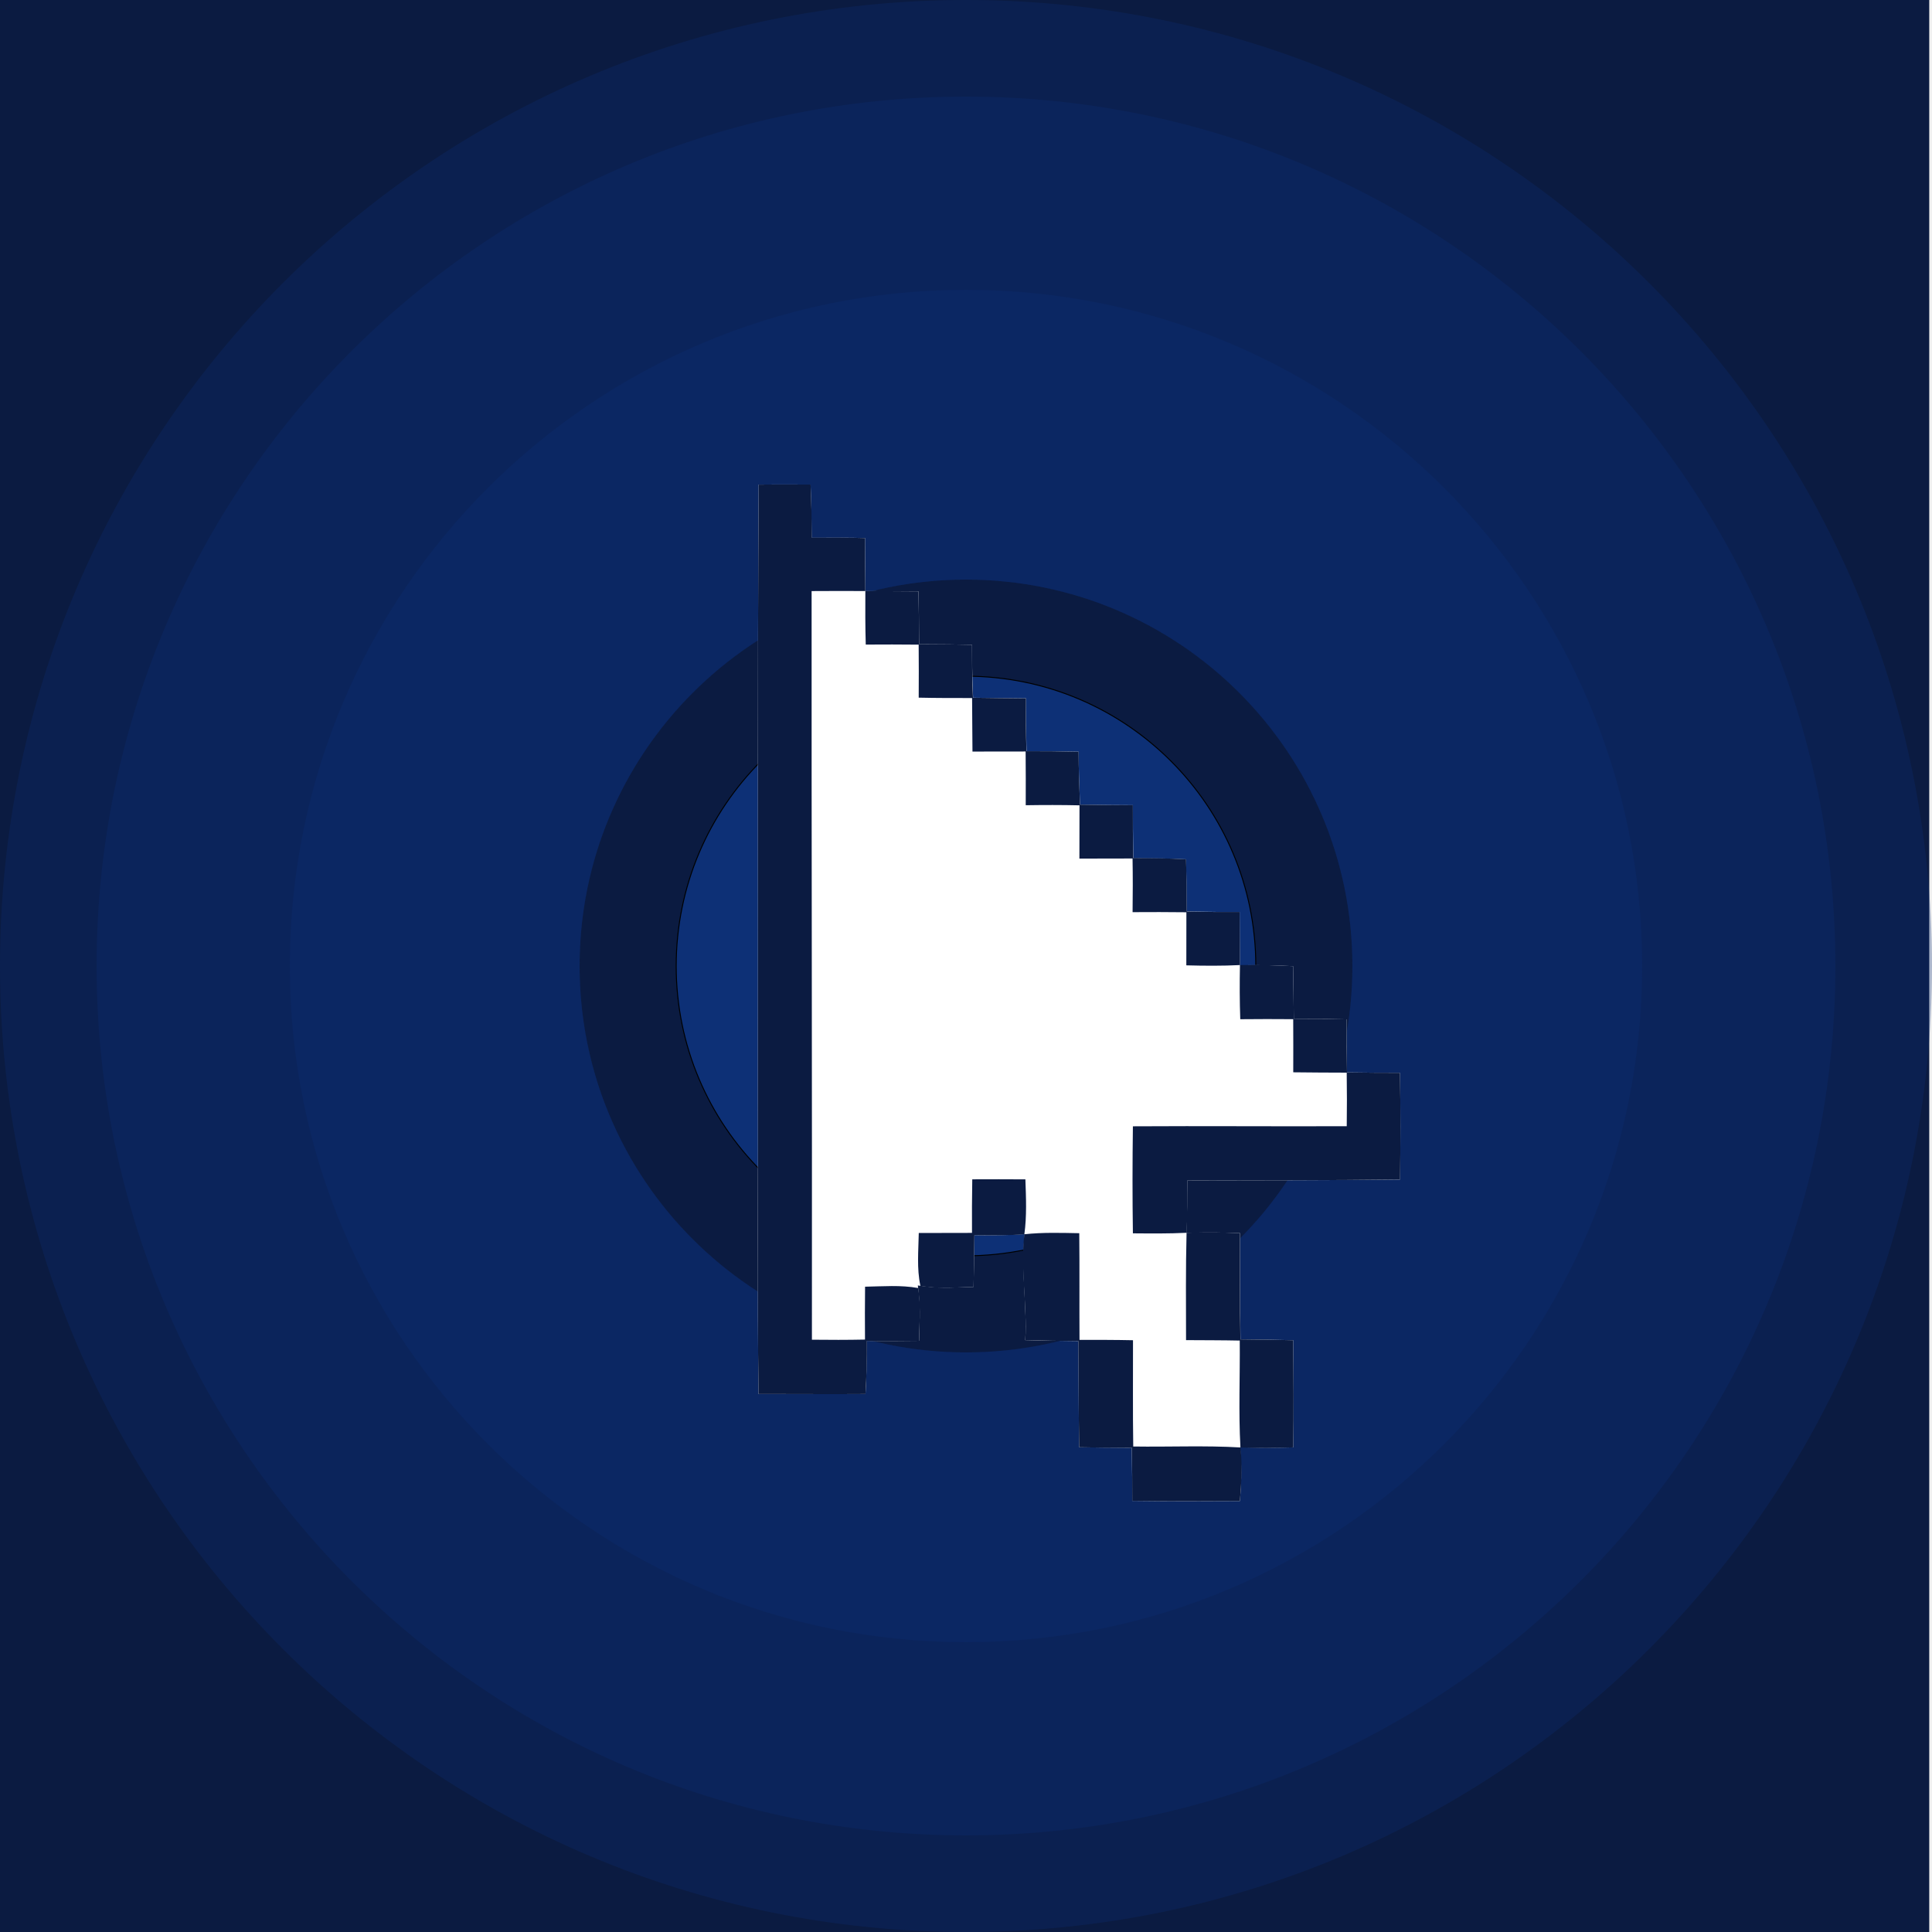
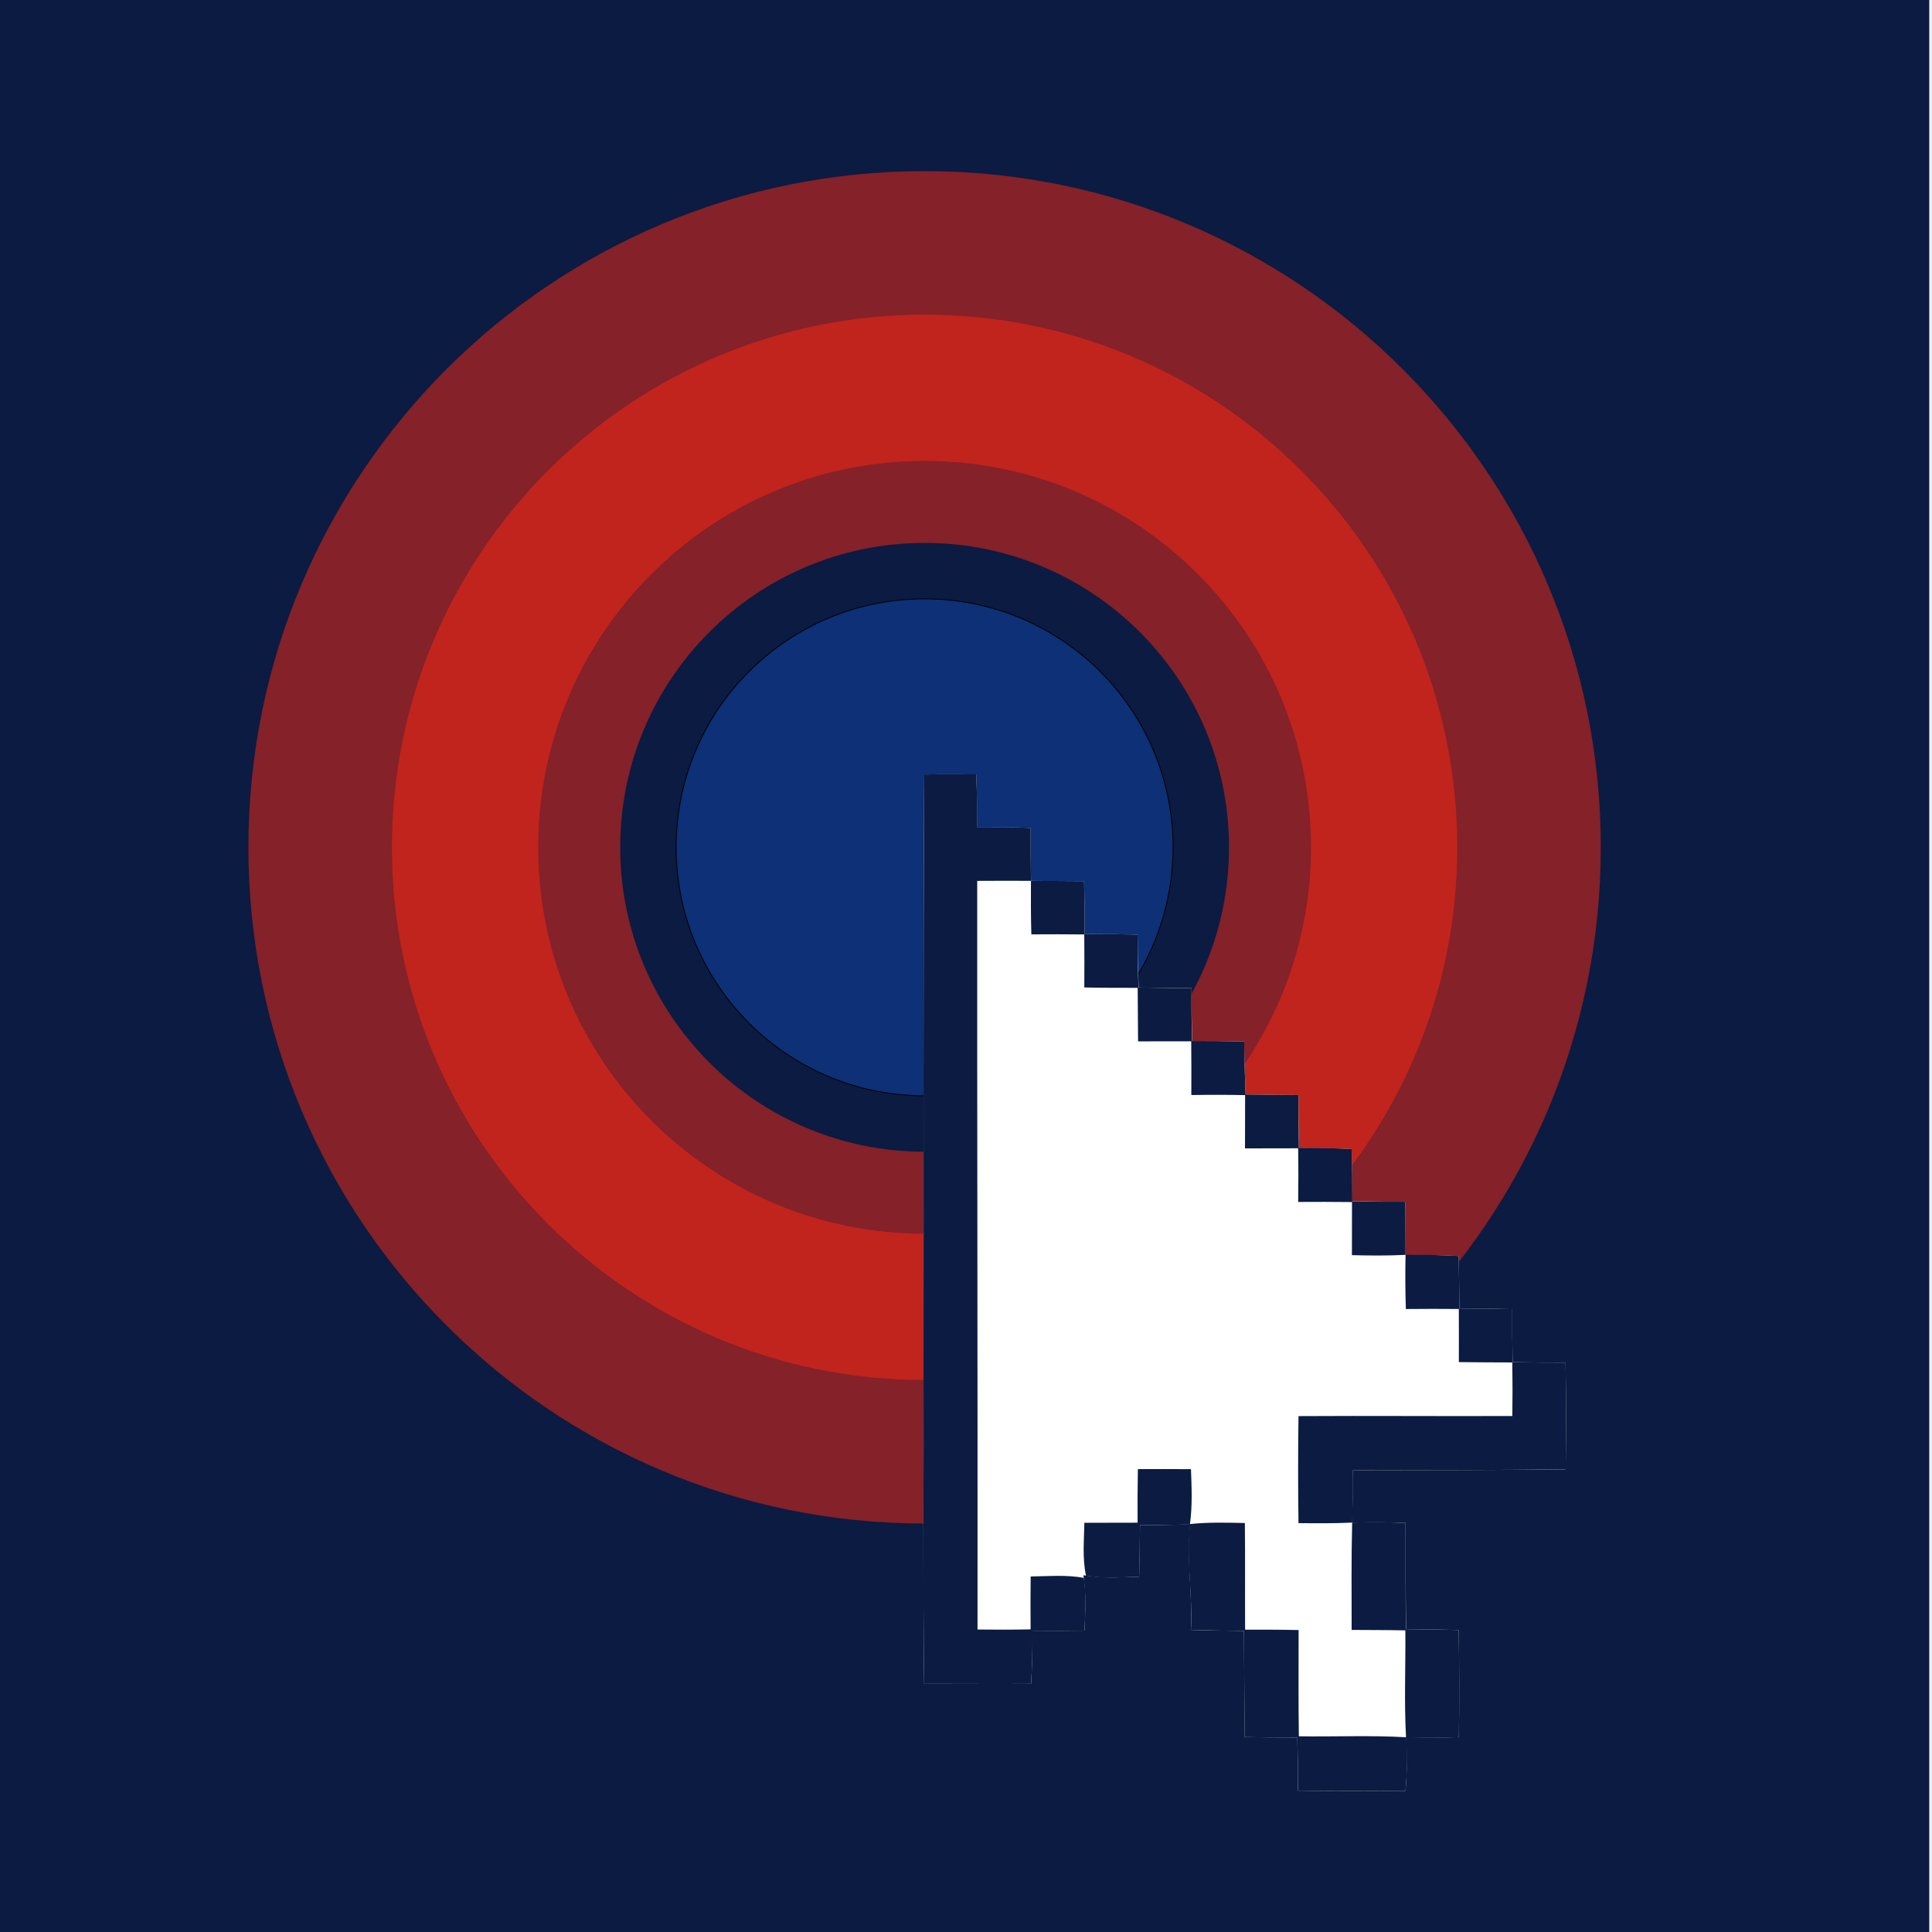
<svg xmlns="http://www.w3.org/2000/svg" width="2000" height="2000" viewBox="0 0 2000 2000" id="svg2" version="1.1">
  <defs id="defs4">
    <clipPath clipPathUnits="userSpaceOnUse" id="clipPath4378">
      <rect style="color:#000000;clip-rule:nonzero;display:inline;overflow:visible;visibility:visible;opacity:1;isolation:auto;mix-blend-mode:normal;color-interpolation:sRGB;color-interpolation-filters:linearRGB;solid-color:#000000;solid-opacity:1;fill:#0b1b41;fill-opacity:1;fill-rule:evenodd;stroke:none;stroke-width:1px;stroke-linecap:butt;stroke-linejoin:miter;stroke-miterlimit:4;stroke-dasharray:none;stroke-dashoffset:0;stroke-opacity:1;color-rendering:auto;image-rendering:auto;shape-rendering:auto;text-rendering:auto;enable-background:accumulate" id="rect4380" width="1000" height="1600" x="0" y="2.2617187e-05" ry="0" />
    </clipPath>
    <clipPath clipPathUnits="userSpaceOnUse" id="clipPath4382">
      <rect style="color:#000000;clip-rule:nonzero;display:inline;overflow:visible;visibility:visible;opacity:1;isolation:auto;mix-blend-mode:normal;color-interpolation:sRGB;color-interpolation-filters:linearRGB;solid-color:#000000;solid-opacity:1;fill:#0b1b41;fill-opacity:1;fill-rule:evenodd;stroke:none;stroke-width:1px;stroke-linecap:butt;stroke-linejoin:miter;stroke-miterlimit:4;stroke-dasharray:none;stroke-dashoffset:0;stroke-opacity:1;color-rendering:auto;image-rendering:auto;shape-rendering:auto;text-rendering:auto;enable-background:accumulate" id="rect4384" width="1000" height="1600" x="0" y="0" ry="0" />
    </clipPath>
  </defs>
  <g id="layer2" style="display:inline" transform="translate(0,1000)">
    <rect style="color:#000000;clip-rule:nonzero;display:inline;overflow:visible;visibility:visible;opacity:1;isolation:auto;mix-blend-mode:normal;color-interpolation:sRGB;color-interpolation-filters:linearRGB;solid-color:#000000;solid-opacity:1;fill:#0b1b41;fill-opacity:1;fill-rule:evenodd;stroke:none;stroke-width:1px;stroke-linecap:butt;stroke-linejoin:miter;stroke-miterlimit:4;stroke-dasharray:none;stroke-dashoffset:0;stroke-opacity:1;color-rendering:auto;image-rendering:auto;shape-rendering:auto;text-rendering:auto;enable-background:accumulate" id="rect4266" width="1997.143" height="2000" x="0" y="-1000" ry="0" />
  </g>
  <g id="layer1" transform="translate(0,947.6378)" style="display:inline">
-     <path style="fill:#0d3076;fill-rule:evenodd;stroke:none;stroke-width:1px;stroke-linecap:butt;stroke-linejoin:miter;stroke-opacity:1;fill-opacity:0.29" d="M 1000 0 A 1000 1000 0 0 0 0 1000 A 1000 1000 0 0 0 1000 2000 A 1000 1000 0 0 0 2000 1000 A 1000 1000 0 0 0 1000 0 z M 1000 600 A 400 400 0 0 1 1400 1000 A 400 400 0 0 1 1000 1400 A 400 400 0 0 1 600 1000 A 400 400 0 0 1 1000 600 z " id="path4222" transform="translate(0,-947.6378)" />
-     <path style="fill:#0d3076;fill-rule:evenodd;stroke:none;stroke-width:1px;stroke-linecap:butt;stroke-linejoin:miter;stroke-opacity:1;fill-opacity:0.29" d="M 1000 100 A 900 900 0 0 0 100 1000 A 900 900 0 0 0 1000 1900 A 900 900 0 0 0 1900 1000 A 900 900 0 0 0 1000 100 z M 1000 600 A 400 400 0 0 1 1400 1000 A 400 400 0 0 1 1000 1400 A 400 400 0 0 1 600 1000 A 400 400 0 0 1 1000 600 z " id="path4224" transform="translate(0,-947.6378)" />
-     <path style="fill:#0d3076;fill-rule:evenodd;stroke:none;stroke-width:1px;stroke-linecap:butt;stroke-linejoin:miter;stroke-opacity:1;fill-opacity:0.29" d="M 1000 300 A 700 700 0 0 0 300 1000 A 700 700 0 0 0 1000 1700 A 700 700 0 0 0 1700 1000 A 700 700 0 0 0 1000 300 z M 1000 600 A 400 400 0 0 1 1400 1000 A 400 400 0 0 1 1000 1400 A 400 400 0 0 1 600 1000 A 400 400 0 0 1 1000 600 z " id="path4226" transform="translate(0,-947.6378)" />
-     <circle transform="translate(0,-547.6378)" style="fill:#0d3076;fill-rule:evenodd;stroke:#000000;stroke-width:1px;stroke-linecap:butt;stroke-linejoin:miter;stroke-opacity:1;fill-opacity:1" id="path4230" cx="1000" cy="600" r="300" />
+     <path style="fill:#ff2711;fill-opacity:0.493;fill-rule:evenodd;stroke:none;stroke-width:1px;stroke-linecap:butt;stroke-linejoin:miter;stroke-opacity:1" d="m 957.143,-770.495 a 700,700 0 0 0 -700,700 700,700 0 0 0 700,700 700,700 0 0 0 700,-700 A 700,700 0 0 0 957.143,-770.495 Z m 0,300 a 400,400 0 0 1 400,400 400,400 0 0 1 -400,400 400,400 0 0 1 -400,-400 400,400 0 0 1 400,-400 z" id="path4226" />
+     <circle style="fill:#0d3076;fill-opacity:1;fill-rule:evenodd;stroke:#000000;stroke-width:0.857px;stroke-linecap:butt;stroke-linejoin:miter;stroke-opacity:1" id="path4230" cx="957.143" cy="-70.495" r="257.214" />
+     <path style="display:inline;fill:#ff2711;fill-opacity:0.493;fill-rule:evenodd;stroke:none;stroke-width:1px;stroke-linecap:butt;stroke-linejoin:miter;stroke-opacity:1" d="M 957.143,-621.924 A 551.429,551.429 0 0 0 405.714,-70.495 551.429,551.429 0 0 0 957.143,480.934 551.429,551.429 0 0 0 1508.572,-70.495 551.429,551.429 0 0 0 957.143,-621.924 Z m 0,236.327 A 315.102,315.102 0 0 1 1272.245,-70.495 315.102,315.102 0 0 1 957.143,244.607 315.102,315.102 0 0 1 642.041,-70.495 315.102,315.102 0 0 1 957.143,-385.597 Z" id="path4226-9" />
  </g>
  <g id="layer3" transform="translate(0,400)">
-     <g style="display:inline" id="g5176" transform="matrix(3.559076,0,0,3.559076,544.2375,-215.6743)">
+     <g style="display:inline" id="g5176" transform="matrix(3.559076,0,0,3.559076,715.6661,84.32567)">
      <path style="color:#000000;font-style:normal;font-variant:normal;font-weight:normal;font-stretch:normal;font-size:medium;line-height:normal;font-family:Acquaintance;-inkscape-font-specification:Acquaintance;text-indent:0;text-align:start;text-decoration:none;text-decoration-line:none;letter-spacing:normal;word-spacing:normal;text-transform:none;direction:ltr;block-progression:tb;writing-mode:lr-tb;text-anchor:start;display:inline;overflow:visible;visibility:visible;fill:#ffffff;fill-opacity:1;fill-rule:nonzero;stroke:none;stroke-width:5;marker:none;enable-background:accumulate" id="path4097" d="m 75.3,89.125 c -2.519,0 -5.03,0 -7.55,0.025 -0.36,57.61 -0.145,115.24 -0.225,172.85 0.11,30.56 -0.22,61.125 0.2,91.675 10.37,-0.01 20.74,0.08 31.1,0 0.277,-4.445 0.348,-8.932 0.35,-13.425 l 0,-2.025 2.025,0.025 c 4.41,0.029 8.81,0.002 13.2,-0.05 0.106,-4.514 0.424,-9.058 -0.075,-13.575 l -0.275,-2.525 2.525,0.325 c 4.542,0.579 9.134,0.197 13.675,0.1 0.087,-4.35 0.184,-8.704 0.225,-13.05 l 0.025,-2 2,0.025 c 3.432,0.027 6.874,-0.011 10.325,-0.2 l 2.275,-0.125 -0.175,2.275 c -0.714,9.515 0.894,19.036 0.375,28.55 4.49,0.148 8.979,0.208 13.475,0.25 l 1.95,0.025 0.025,1.95 c 0.088,9.64 0.066,19.276 0.225,28.925 4.436,0.087 8.874,0.139 13.325,0.15 l 1.975,0 0.025,1.975 c 0.08,4.497 0.118,8.966 0.1,13.475 10.44,0.14 20.885,0.11 31.325,0.05 0.376,-4.428 0.542,-8.918 0.225,-13.425 l -0.15,-2.2 2.2,0.05 c 4.43,0.123 8.871,0.086 13.25,-0.025 0.15,-10.39 0.095,-20.785 -0.025,-31.175 -4.461,-0.122 -8.913,-0.178 -13.375,-0.225 l -1.95,-0.025 -0.025,-1.95 c -0.151,-9.66 -0.078,-19.288 -0.125,-28.95 -4.468,-0.164 -8.979,-0.248 -13.475,-0.125 l -2.125,0.05 0.075,-2.125 c 0.152,-3.722 0.213,-7.431 0.2,-11.125 l 0,-2 2,0 c 19.96,-0.035 39.903,-0.027 59.875,-0.25 0.13,-10.35 0.165,-20.7 -0.025,-31.05 -4.49,0 -8.973,-0.033 -13.45,-0.1 l -1.95,-0.025 -0.025,-1.95 c -0.065,-4.488 -0.101,-8.984 -0.075,-13.475 -4.466,-0.113 -8.923,-0.139 -13.4,-0.15 l -1.975,0 -0.025,-1.975 c -0.049,-4.452 -0.088,-8.9 -0.175,-13.35 -4.455,-0.199 -8.938,-0.318 -13.45,-0.275 l -2.025,0.025 0,-2.025 c -0.01,-4.508 -0.031,-9.006 -0.075,-13.5 -4.492,0.026 -8.992,-0.009 -13.475,-0.1 l -1.95,-0.05 0,-1.95 c -0.012,-4.414 -0.045,-8.803 -0.175,-13.2 -4.434,-0.243 -8.878,-0.282 -13.35,-0.3 l -1.975,0 -0.025,-1.975 c -0.071,-4.492 -0.118,-8.97 -0.1,-13.475 -4.498,-0.018 -8.986,-0.052 -13.475,-0.125 l -1.9,-0.025 -0.075,-1.9 c -0.161,-4.49 -0.341,-9 -0.35,-13.5 -4.386,-0.104 -8.768,-0.122 -13.175,-0.125 l -1.95,0 -0.05,-1.95 c -0.109,-4.471 -0.169,-8.966 -0.125,-13.45 -4.492,-0.052 -8.986,-0.084 -13.475,-0.15 l -1.9,-0.025 -0.075,-1.9 c -0.176,-4.49 -0.241,-8.98 -0.25,-13.5 -4.468,-0.104 -8.925,-0.128 -13.4,-0.15 l -1.975,0 -0.025,-1.975 c -0.028,-4.465 -0.054,-8.941 -0.15,-13.4 -4.49,-0.026 -9.002,-0.037 -13.5,-0.075 l -1.95,-0.025 -0.025,-1.95 c -0.041,-4.479 -0.066,-8.98 -0.075,-13.475 -4.494,-0.131 -9.024,-0.102 -13.55,-0.075 l -1.975,0 -0.025,-1.975 c -0.028,-4.508 -0.109,-9.019 -0.3,-13.5 -2.515,-0.015 -5.031,-0.025 -7.55,-0.025 z" />
      <path style="fill:#0b1b41;fill-opacity:1" id="path3022" d="m 67.75,89.16 c 5.04,-0.05 10.08,-0.04 15.11,-0.01 0.22,5.15 0.34,10.3 0.34,15.45 5.17,-0.04 10.34,-0.04 15.5,0.11 0.01,5.14 0.02,10.28 0.08,15.41 -5.21,-0.03 -10.42,-0.02 -15.63,0.01 -0.04,72.59 0.15,145.17 0.09,217.75 5.15,0.06 10.29,0.07 15.44,-0.04 -0.05,-5.13 -0.03,-10.25 0.02,-15.38 5.15,-0.09 10.35,-0.53 15.45,0.39 0.84,5.08 0.36,10.24 0.24,15.36 -5.05,0.06 -10.11,0.11 -15.17,0.05 0.04,5.14 -0.08,10.29 -0.4,15.42 -10.36,0.08 -20.73,-0.02 -31.1,-0.01 C 67.3,323.12 67.64,292.56 67.53,262 67.61,204.39 67.39,146.77 67.75,89.16 Z" />
      <path style="fill:#0b1b41;fill-opacity:1" id="path3024" d="m 98.78,120.12 c 5.15,0.05 10.31,0.07 15.46,0.1 0.11,5.12 0.15,10.24 0.18,15.36 5.13,0.02 10.26,0.05 15.39,0.17 0.01,5.13 0.01,10.27 0.27,15.41 5.14,0.09 10.28,0.11 15.42,0.17 -0.05,5.12 -0.01,10.25 0.14,15.37 5.06,-0.01 10.12,0.04 15.17,0.16 0.01,5.13 0.22,10.26 0.4,15.39 5.12,0.1 10.25,0.12 15.38,0.14 -0.02,5.13 0.01,10.26 0.11,15.4 5.12,0 10.25,0.07 15.36,0.35 0.15,5.06 0.2,10.12 0.2,15.19 5.13,0.13 10.26,0.16 15.39,0.13 0.05,5.15 0.09,10.3 0.09,15.45 -5.2,0.26 -10.4,0.22 -15.6,0.08 0,-5.14 0.02,-10.29 0.02,-15.44 -5.22,-0.07 -10.44,-0.06 -15.65,-0.03 0.07,-5.21 0.08,-10.41 -0.01,-15.61 -5.15,0.01 -10.31,0.02 -15.46,0.03 0,-5.17 0.02,-10.33 0.03,-15.49 -5.22,-0.12 -10.43,-0.11 -15.64,-0.03 0.01,-5.21 0.03,-10.42 -0.03,-15.63 -5.15,0 -10.31,0.01 -15.46,0.02 -0.07,-5.19 -0.05,-10.38 -0.11,-15.57 -5.18,0 -10.36,0.01 -15.53,-0.11 0.03,-5.14 0.04,-10.28 -0.01,-15.42 -5.13,-0.06 -10.26,-0.05 -15.39,-0.02 -0.16,-5.19 -0.14,-10.38 -0.12,-15.57 z" />
      <path style="fill:#0b1b41;fill-opacity:1" id="path3028" d="m 207.74,228.91 c 5.16,-0.14 10.31,0.09 15.46,0.32 0.1,5.1 0.14,10.2 0.2,15.3 5.13,0 10.25,0.04 15.38,0.17 -0.03,5.14 0,10.29 0.09,15.43 5.13,0.09 10.27,0.12 15.41,0.12 0.19,10.35 0.16,20.69 0.03,31.04 -20.63,0.23 -41.25,0.23 -61.87,0.27 0.03,5.07 0.05,10.15 -0.23,15.22 -5.2,0.26 -10.41,0.2 -15.61,0.16 -0.15,-10.38 -0.14,-20.76 0,-31.13 20.73,-0.13 41.47,0.06 62.2,-0.03 0.07,-5.19 0.07,-10.39 -0.01,-15.58 -5.18,-0.03 -10.37,-0.02 -15.55,-0.1 0.01,-5.15 0.03,-10.3 -0.01,-15.45 -5.13,-0.05 -10.27,-0.04 -15.4,0.01 -0.19,-5.25 -0.19,-10.5 -0.09,-15.75 z" />
      <path style="fill:#0b1b41;fill-opacity:1" id="path3032" d="m 129.88,291.23 c 5.15,-0.03 10.3,-0.02 15.45,0.01 0.19,5.32 0.43,10.68 -0.3,15.97 -4.84,0.38 -9.69,0.33 -14.53,0.28 -0.02,5.01 -0.14,10.02 -0.24,15.04 -5.15,0.11 -10.37,0.64 -15.47,-0.33 -1.08,-5.05 -0.56,-10.25 -0.47,-15.36 5.16,-0.03 10.32,-0.03 15.48,-0.03 -0.02,-5.19 -0.02,-10.39 0.08,-15.58 z" />
      <path style="fill:#0b1b41;fill-opacity:1" id="path3034" d="m 145.03,307.21 c 5.31,-0.58 10.65,-0.41 15.97,-0.31 0.11,10.34 0.01,20.69 0.07,31.03 5.19,-0.01 10.37,-0.01 15.56,0.1 0.03,10.3 -0.09,20.6 0.07,30.91 10.39,0.16 20.8,-0.33 31.18,0.28 0.6,5.18 0.28,10.4 -0.16,15.58 -10.44,0.06 -20.87,0.1 -31.31,-0.04 0.02,-5.15 -0.02,-10.29 -0.13,-15.44 -5.1,0.01 -10.21,-0.06 -15.31,-0.16 -0.17,-10.3 -0.13,-20.6 -0.24,-30.89 -5.14,-0.04 -10.28,-0.11 -15.42,-0.28 0.56,-10.27 -1.48,-20.54 -0.28,-30.78 z" />
      <path style="fill:#0b1b41;fill-opacity:1" id="path3036" d="m 192.21,306.78 c 5.17,-0.24 10.35,-0.1 15.53,0.09 0.05,10.3 -0.07,20.6 0.13,30.91 5.12,0.05 10.23,0.11 15.35,0.25 0.12,10.39 0.18,20.78 0.03,31.17 -5.12,0.13 -10.25,0.26 -15.37,0.02 -0.58,-10.35 -0.1,-20.73 -0.2,-31.09 -5.21,-0.11 -10.42,-0.09 -15.62,-0.13 -0.01,-10.4 -0.12,-20.82 0.15,-31.22 z" />
    </g>
  </g>
</svg>
